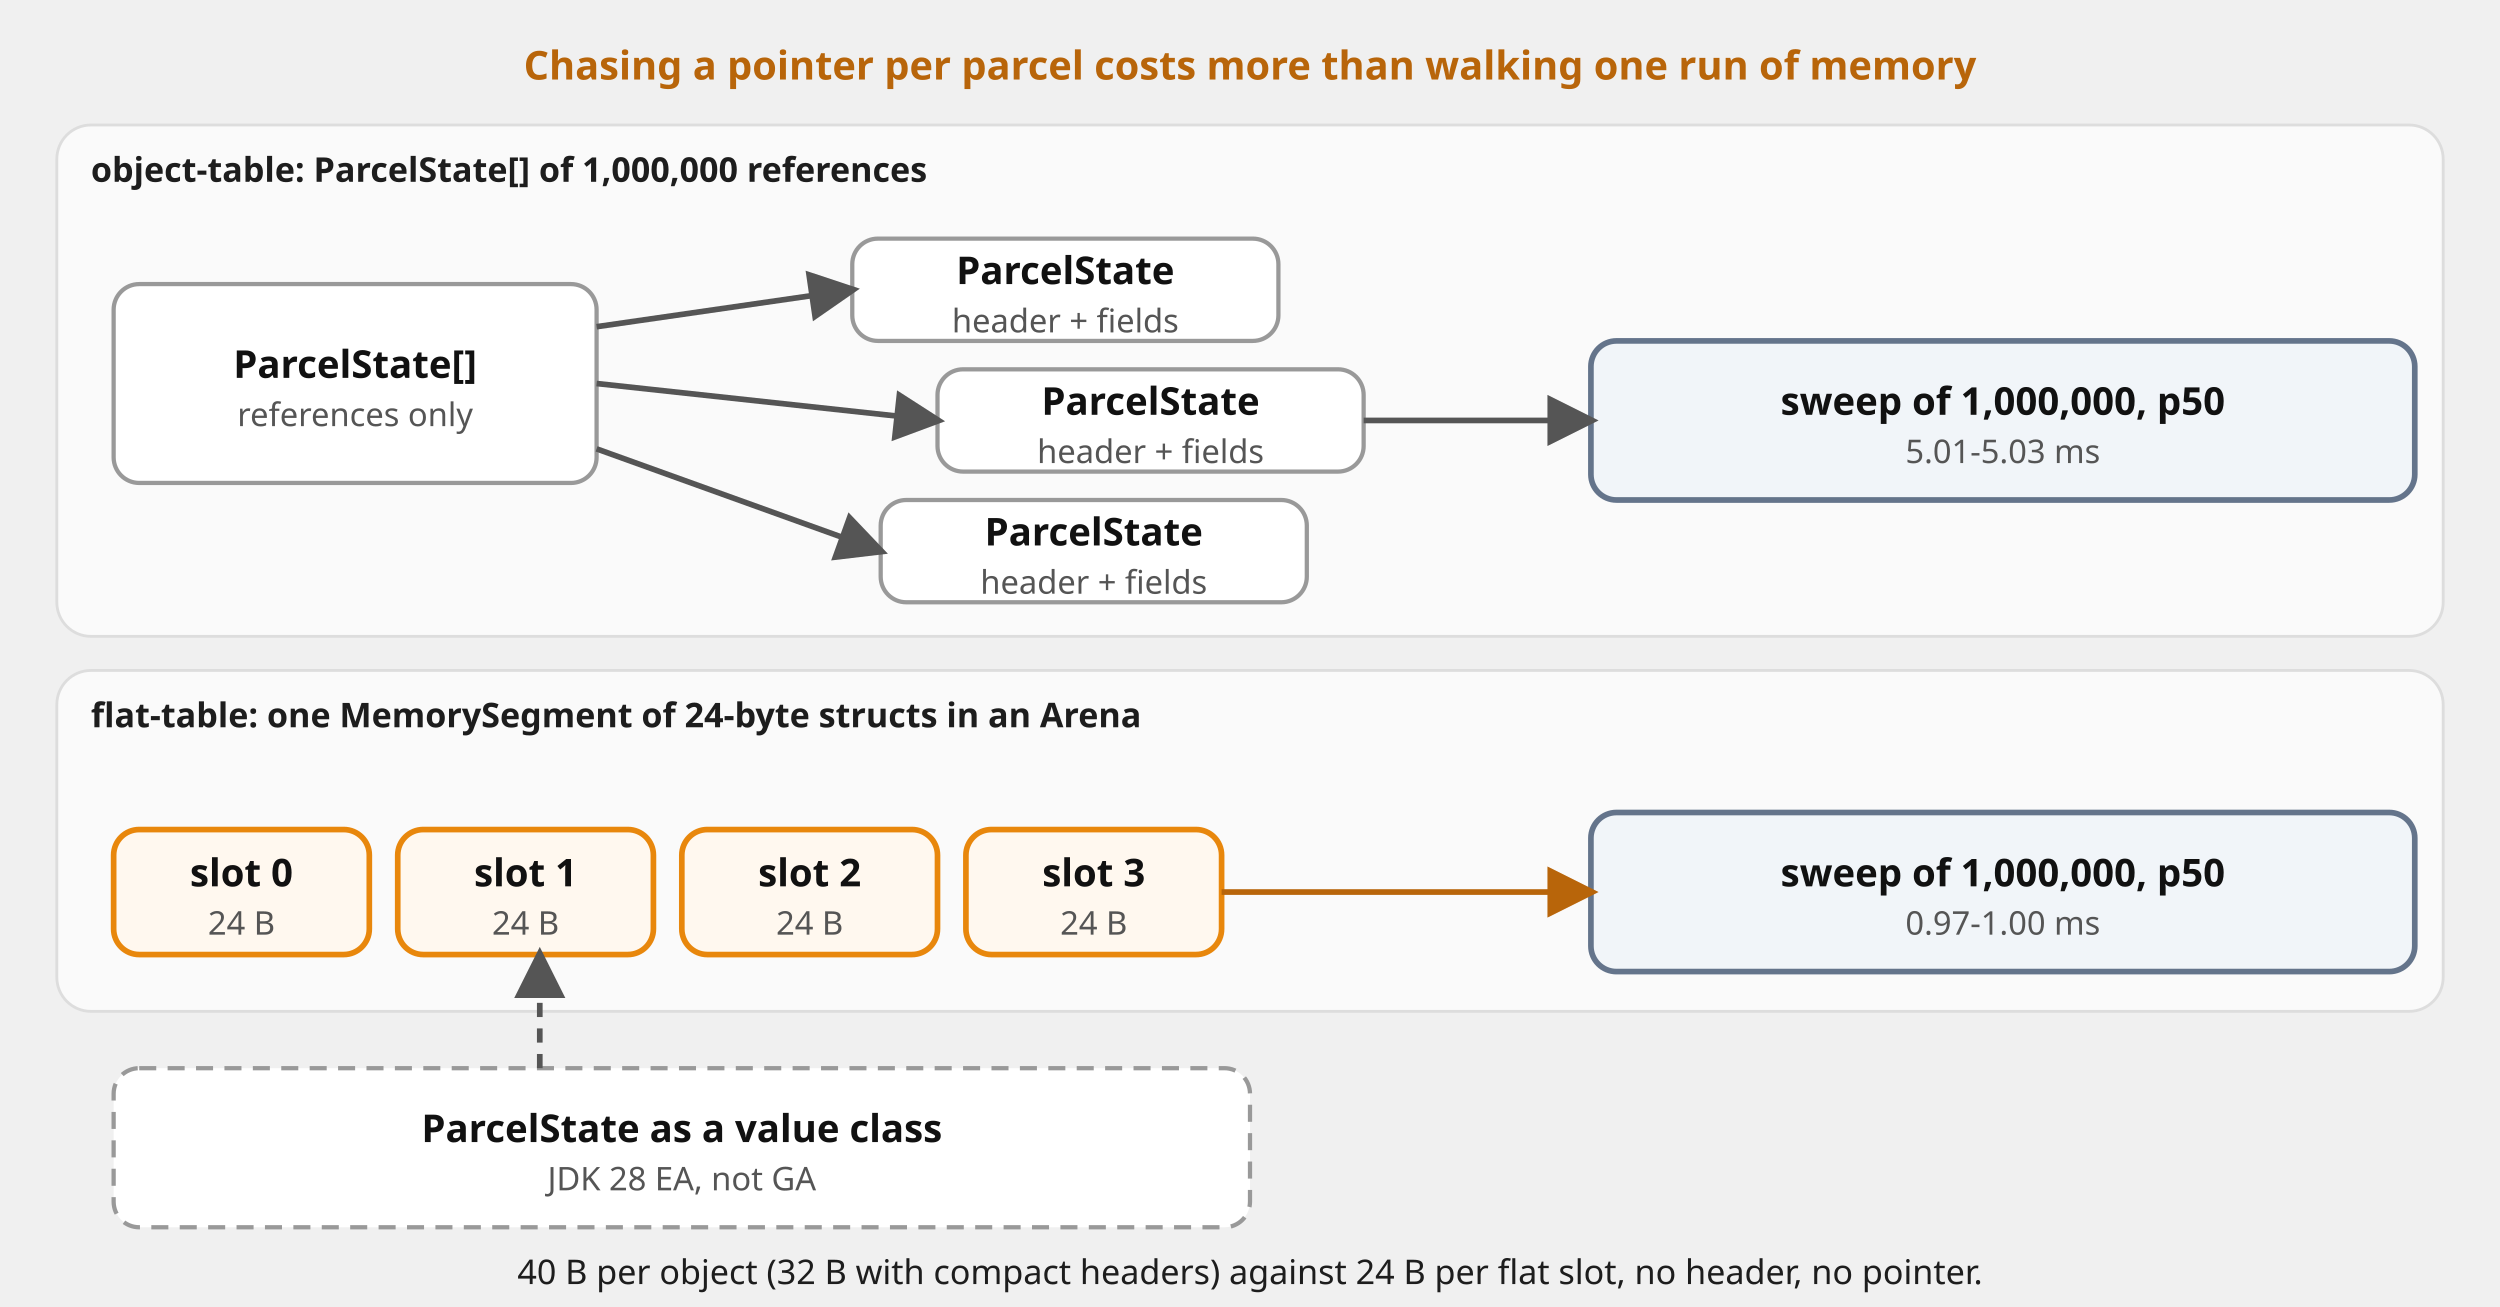
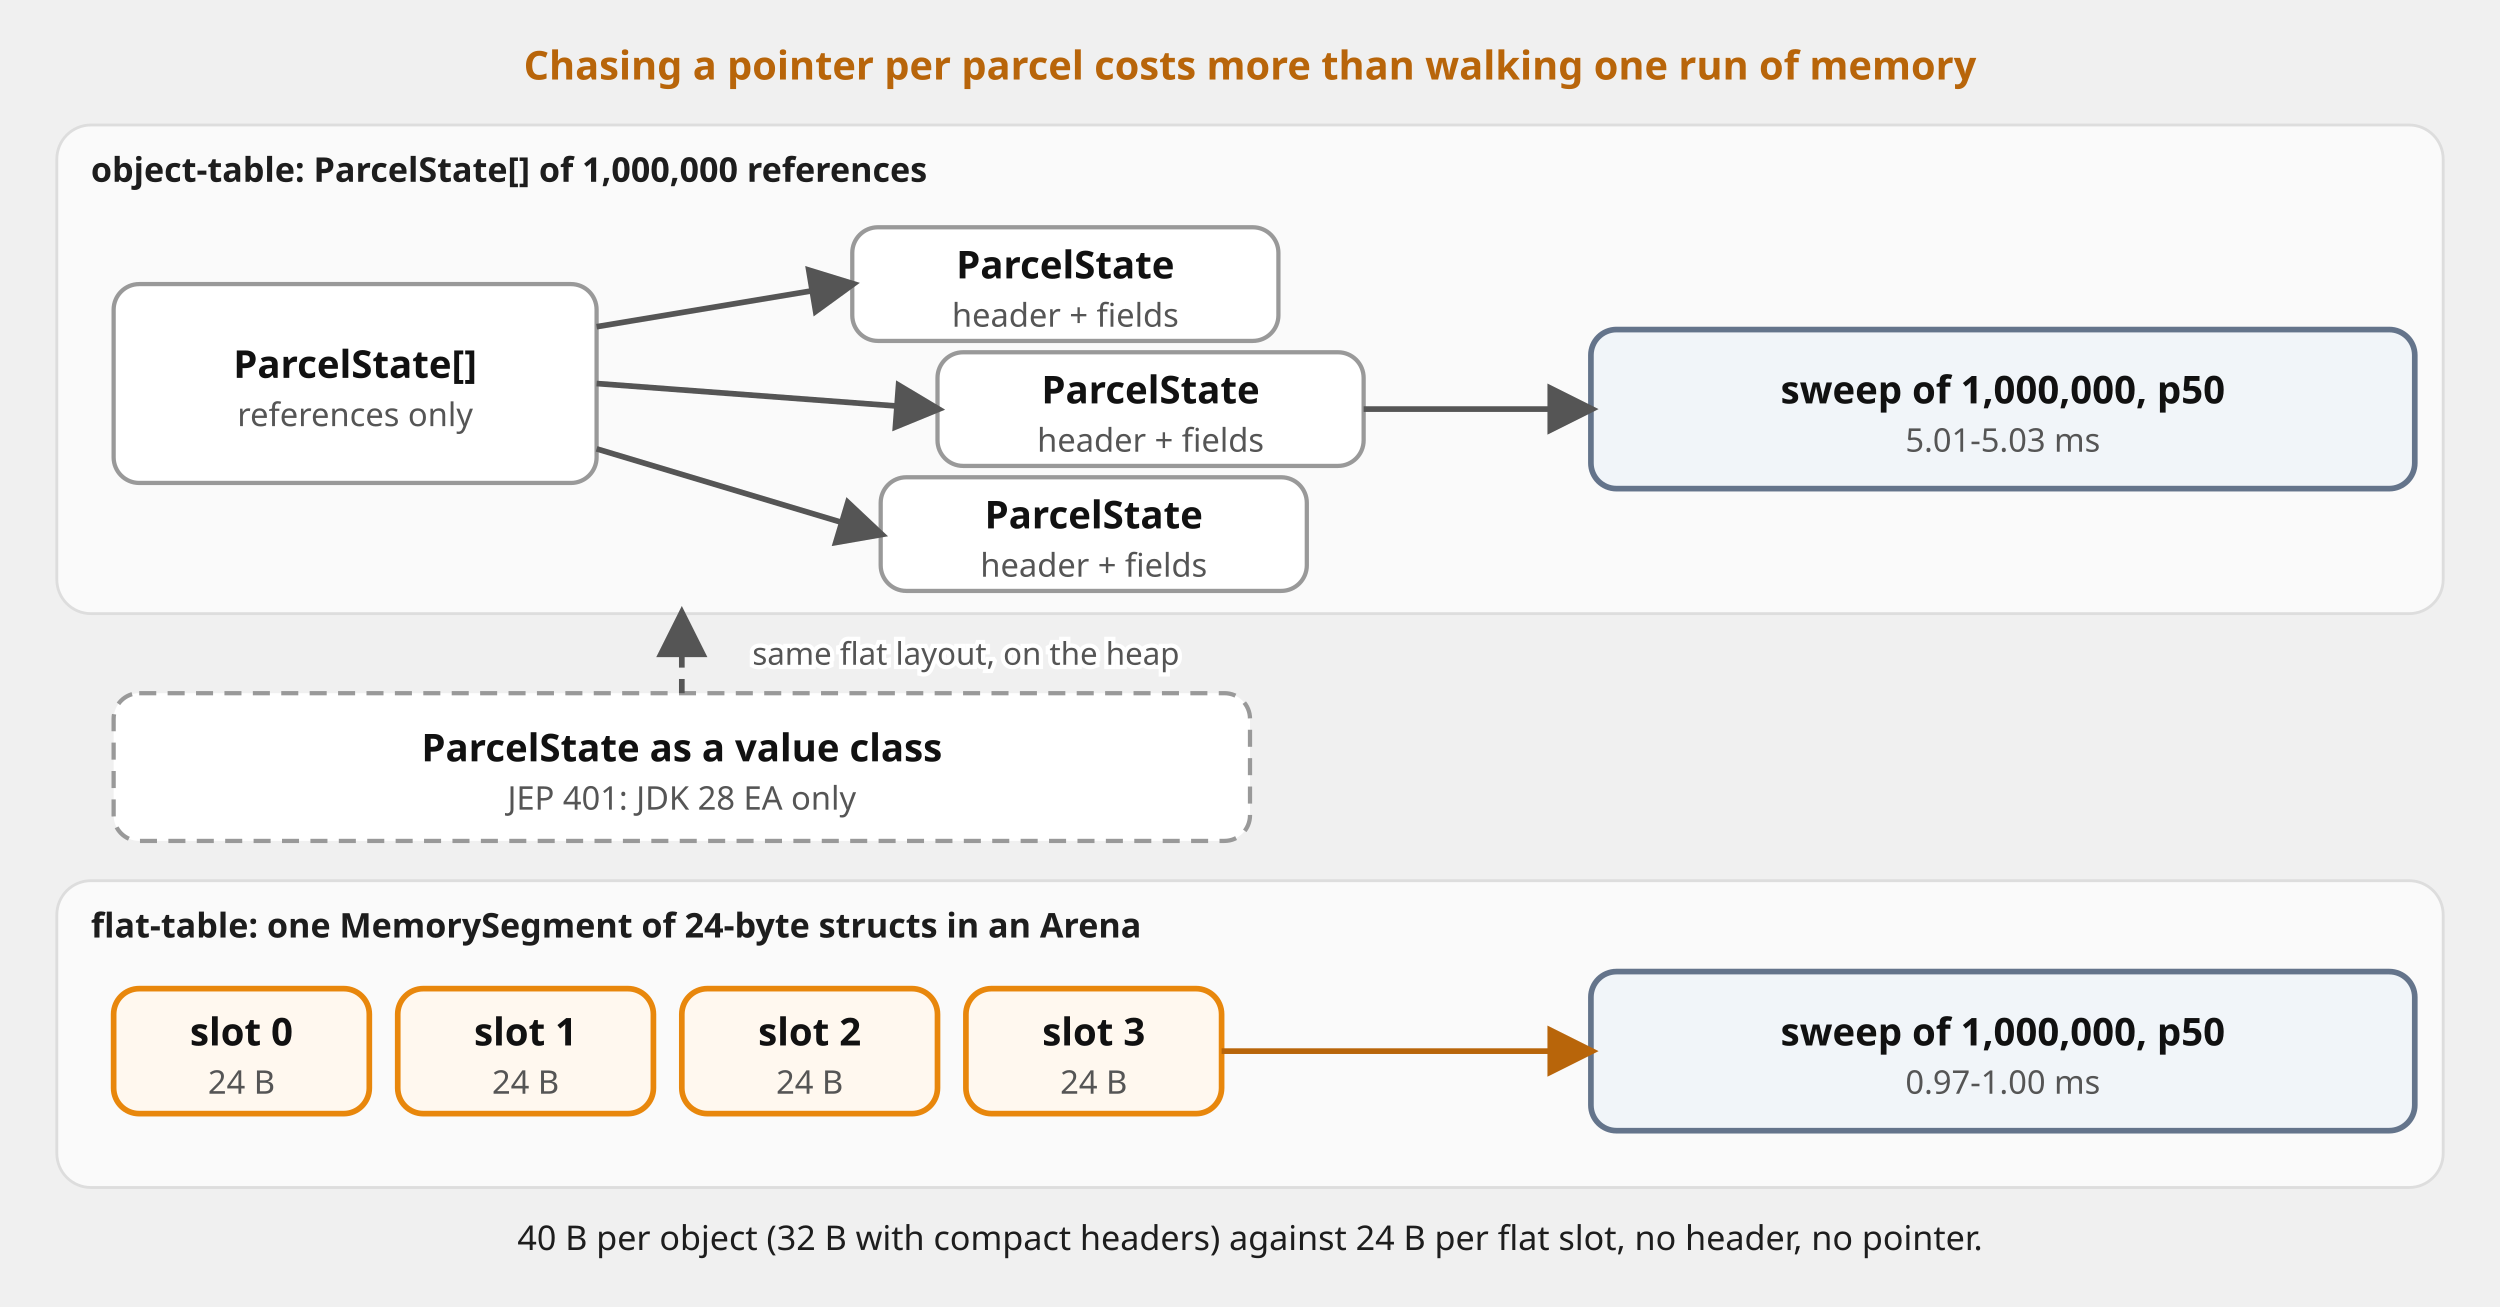
<svg xmlns="http://www.w3.org/2000/svg" viewBox="0 0 880 460" font-family="'Red Hat Text', system-ui, sans-serif" role="img">
  <defs>
    <marker id="a" viewBox="0 0 10 10" refX="8.5" refY="5" markerWidth="9" markerHeight="9" orient="auto-start-reverse">
      <path d="M0,0 L10,5 L0,10 z" fill="#555" />
    </marker>
    <marker id="am" viewBox="0 0 10 10" refX="8.5" refY="5" markerWidth="9" markerHeight="9" orient="auto-start-reverse">
      <path d="M0,0 L10,5 L0,10 z" fill="#b8650a" />
    </marker>
  </defs>
-   <rect x="20" y="44" width="840" height="180" rx="12" fill="#fafafa" stroke="#ddd" />
+   <rect x="20" y="44" width="840" height="172" rx="12" fill="#fafafa" stroke="#ddd" />
  <text x="32" y="64" font-size="12" font-weight="700" fill="#1d1d1d">object-table: ParcelState[] of 1,000,000 references</text>
-   <rect x="20" y="236" width="840" height="120" rx="12" fill="#fafafa" stroke="#ddd" />
-   <text x="32" y="256" font-size="12" font-weight="700" fill="#1d1d1d">flat-table: one MemorySegment of 24-byte structs in an Arena</text>
+   <rect x="20" y="310" width="840" height="108" rx="12" fill="#fafafa" stroke="#ddd" />
+   <text x="32" y="330" font-size="12" font-weight="700" fill="#1d1d1d">flat-table: one MemorySegment of 24-byte structs in an Arena</text>
  <rect x="40" y="100" width="170" height="70" rx="9" fill="#ffffff" stroke="#999999" stroke-width="1.5" />
  <text x="125.0" y="133.0" font-size="13.5" font-weight="700" fill="#111111" text-anchor="middle">ParcelState[]</text>
  <text x="125.0" y="150.0" font-size="11.5" fill="#555555" text-anchor="middle">references only</text>
-   <rect x="300" y="84" width="150" height="36" rx="9" fill="#ffffff" stroke="#999999" stroke-width="1.5" />
-   <text x="375.0" y="100.0" font-size="13.5" font-weight="700" fill="#111111" text-anchor="middle">ParcelState</text>
-   <text x="375.0" y="117.0" font-size="11.5" fill="#555555" text-anchor="middle">header + fields</text>
-   <rect x="330" y="130" width="150" height="36" rx="9" fill="#ffffff" stroke="#999999" stroke-width="1.5" />
-   <text x="405.0" y="146.0" font-size="13.5" font-weight="700" fill="#111111" text-anchor="middle">ParcelState</text>
-   <text x="405.0" y="163.0" font-size="11.5" fill="#555555" text-anchor="middle">header + fields</text>
-   <rect x="310" y="176" width="150" height="36" rx="9" fill="#ffffff" stroke="#999999" stroke-width="1.5" />
-   <text x="385.0" y="192.0" font-size="13.5" font-weight="700" fill="#111111" text-anchor="middle">ParcelState</text>
-   <text x="385.0" y="209.0" font-size="11.5" fill="#555555" text-anchor="middle">header + fields</text>
-   <rect x="560" y="120" width="290" height="56" rx="9" fill="#f1f5f9" stroke="#64748b" stroke-width="2" />
-   <text x="705.0" y="146.0" font-size="13.5" font-weight="700" fill="#111111" text-anchor="middle">sweep of 1,000,000, p50</text>
-   <text x="705.0" y="163.0" font-size="11.5" fill="#555555" text-anchor="middle">5.01-5.03 ms</text>
-   <rect x="40" y="292" width="90" height="44" rx="9" fill="#fff8ef" stroke="#e8870c" stroke-width="2" />
-   <text x="85.0" y="312.0" font-size="13.5" font-weight="700" fill="#111111" text-anchor="middle">slot 0</text>
-   <text x="85.0" y="329.0" font-size="11.5" fill="#555555" text-anchor="middle">24 B</text>
-   <rect x="140" y="292" width="90" height="44" rx="9" fill="#fff8ef" stroke="#e8870c" stroke-width="2" />
-   <text x="185.0" y="312.0" font-size="13.5" font-weight="700" fill="#111111" text-anchor="middle">slot 1</text>
-   <text x="185.0" y="329.0" font-size="11.5" fill="#555555" text-anchor="middle">24 B</text>
-   <rect x="240" y="292" width="90" height="44" rx="9" fill="#fff8ef" stroke="#e8870c" stroke-width="2" />
-   <text x="285.0" y="312.0" font-size="13.5" font-weight="700" fill="#111111" text-anchor="middle">slot 2</text>
-   <text x="285.0" y="329.0" font-size="11.5" fill="#555555" text-anchor="middle">24 B</text>
-   <rect x="340" y="292" width="90" height="44" rx="9" fill="#fff8ef" stroke="#e8870c" stroke-width="2" />
-   <text x="385.0" y="312.0" font-size="13.5" font-weight="700" fill="#111111" text-anchor="middle">slot 3</text>
-   <text x="385.0" y="329.0" font-size="11.5" fill="#555555" text-anchor="middle">24 B</text>
-   <rect x="560" y="286" width="290" height="56" rx="9" fill="#f1f5f9" stroke="#64748b" stroke-width="2" />
-   <text x="705.0" y="312.0" font-size="13.5" font-weight="700" fill="#111111" text-anchor="middle">sweep of 1,000,000, p50</text>
-   <text x="705.0" y="329.0" font-size="11.5" fill="#555555" text-anchor="middle">0.97-1.00 ms</text>
-   <rect x="40" y="376" width="400" height="56" rx="9" fill="#ffffff" stroke="#999999" stroke-width="1.5" stroke-dasharray="6 4" />
-   <text x="240.0" y="402.0" font-size="13.5" font-weight="700" fill="#111111" text-anchor="middle">ParcelState as a value class</text>
-   <text x="240.0" y="419.0" font-size="11.5" fill="#555555" text-anchor="middle">JDK 28 EA, not GA</text>
-   <path d="M210,115 L300,102" fill="none" stroke="#555" stroke-width="2" marker-end="url(#a)" />
-   <path d="M210,135 L330,148" fill="none" stroke="#555" stroke-width="2" marker-end="url(#a)" />
-   <path d="M210,158 L310,194" fill="none" stroke="#555" stroke-width="2" marker-end="url(#a)" />
-   <path d="M480,148 L560,148" fill="none" stroke="#555" stroke-width="2" marker-end="url(#a)" />
-   <path d="M430,314 L560,314" fill="none" stroke="#b8650a" stroke-width="2" marker-end="url(#am)" />
-   <path d="M190,376 L190,336" fill="none" stroke="#555" stroke-width="2" stroke-dasharray="5 4" marker-end="url(#a)" />
+   <rect x="300" y="80" width="150" height="40" rx="9" fill="#ffffff" stroke="#999999" stroke-width="1.5" />
+   <text x="375.0" y="98.0" font-size="13.5" font-weight="700" fill="#111111" text-anchor="middle">ParcelState</text>
+   <text x="375.0" y="115.0" font-size="11.5" fill="#555555" text-anchor="middle">header + fields</text>
+   <rect x="330" y="124" width="150" height="40" rx="9" fill="#ffffff" stroke="#999999" stroke-width="1.5" />
+   <text x="405.0" y="142.0" font-size="13.5" font-weight="700" fill="#111111" text-anchor="middle">ParcelState</text>
+   <text x="405.0" y="159.0" font-size="11.5" fill="#555555" text-anchor="middle">header + fields</text>
+   <rect x="310" y="168" width="150" height="40" rx="9" fill="#ffffff" stroke="#999999" stroke-width="1.5" />
+   <text x="385.0" y="186.0" font-size="13.5" font-weight="700" fill="#111111" text-anchor="middle">ParcelState</text>
+   <text x="385.0" y="203.0" font-size="11.5" fill="#555555" text-anchor="middle">header + fields</text>
+   <rect x="560" y="116" width="290" height="56" rx="9" fill="#f1f5f9" stroke="#64748b" stroke-width="2" />
+   <text x="705.0" y="142.0" font-size="13.5" font-weight="700" fill="#111111" text-anchor="middle">sweep of 1,000,000, p50</text>
+   <text x="705.0" y="159.0" font-size="11.5" fill="#555555" text-anchor="middle">5.01-5.03 ms</text>
+   <rect x="40" y="244" width="400" height="52" rx="9" fill="#ffffff" stroke="#999999" stroke-width="1.5" stroke-dasharray="6 4" />
+   <text x="240.0" y="268.0" font-size="13.5" font-weight="700" fill="#111111" text-anchor="middle">ParcelState as a value class</text>
+   <text x="240.0" y="285.0" font-size="11.5" fill="#555555" text-anchor="middle">JEP 401: JDK 28 EA only</text>
+   <rect x="40" y="348" width="90" height="44" rx="9" fill="#fff8ef" stroke="#e8870c" stroke-width="2" />
+   <text x="85.0" y="368.0" font-size="13.5" font-weight="700" fill="#111111" text-anchor="middle">slot 0</text>
+   <text x="85.0" y="385.0" font-size="11.5" fill="#555555" text-anchor="middle">24 B</text>
+   <rect x="140" y="348" width="90" height="44" rx="9" fill="#fff8ef" stroke="#e8870c" stroke-width="2" />
+   <text x="185.0" y="368.0" font-size="13.5" font-weight="700" fill="#111111" text-anchor="middle">slot 1</text>
+   <text x="185.0" y="385.0" font-size="11.5" fill="#555555" text-anchor="middle">24 B</text>
+   <rect x="240" y="348" width="90" height="44" rx="9" fill="#fff8ef" stroke="#e8870c" stroke-width="2" />
+   <text x="285.0" y="368.0" font-size="13.5" font-weight="700" fill="#111111" text-anchor="middle">slot 2</text>
+   <text x="285.0" y="385.0" font-size="11.5" fill="#555555" text-anchor="middle">24 B</text>
+   <rect x="340" y="348" width="90" height="44" rx="9" fill="#fff8ef" stroke="#e8870c" stroke-width="2" />
+   <text x="385.0" y="368.0" font-size="13.5" font-weight="700" fill="#111111" text-anchor="middle">slot 3</text>
+   <text x="385.0" y="385.0" font-size="11.5" fill="#555555" text-anchor="middle">24 B</text>
+   <rect x="560" y="342" width="290" height="56" rx="9" fill="#f1f5f9" stroke="#64748b" stroke-width="2" />
+   <text x="705.0" y="368.0" font-size="13.5" font-weight="700" fill="#111111" text-anchor="middle">sweep of 1,000,000, p50</text>
+   <text x="705.0" y="385.0" font-size="11.5" fill="#555555" text-anchor="middle">0.97-1.00 ms</text>
+   <path d="M210,115 L300,100" fill="none" stroke="#555" stroke-width="2" marker-end="url(#a)" />
+   <path d="M210,135 L330,144" fill="none" stroke="#555" stroke-width="2" marker-end="url(#a)" />
+   <path d="M210,158 L310,188" fill="none" stroke="#555" stroke-width="2" marker-end="url(#a)" />
+   <path d="M480,144 L560,144" fill="none" stroke="#555" stroke-width="2" marker-end="url(#a)" />
+   <path d="M430,370 L560,370" fill="none" stroke="#b8650a" stroke-width="2" marker-end="url(#am)" />
+   <path d="M240,244 L240,216" fill="none" stroke="#555" stroke-width="2" stroke-dasharray="5 4" marker-end="url(#a)" />
+   <text x="340.0" y="234.0" font-size="11" fill="#ffffff" stroke="#ffffff" stroke-width="3" paint-order="stroke" text-anchor="middle">same flat layout, on the heap</text>
+   <text x="340.0" y="234.0" font-size="11" fill="#555" text-anchor="middle">same flat layout, on the heap</text>
  <text x="440" y="28" font-size="14" fill="#b8650a" text-anchor="middle" font-weight="700">Chasing a pointer per parcel costs more than walking one run of memory</text>
-   <text x="440" y="452" font-size="12" fill="#1d1d1d" text-anchor="middle">40 B per object (32 B with compact headers) against 24 B per flat slot, no header, no pointer.</text>
+   <text x="440" y="440" font-size="12" fill="#1d1d1d" text-anchor="middle">40 B per object (32 B with compact headers) against 24 B per flat slot, no header, no pointer.</text>
</svg>
